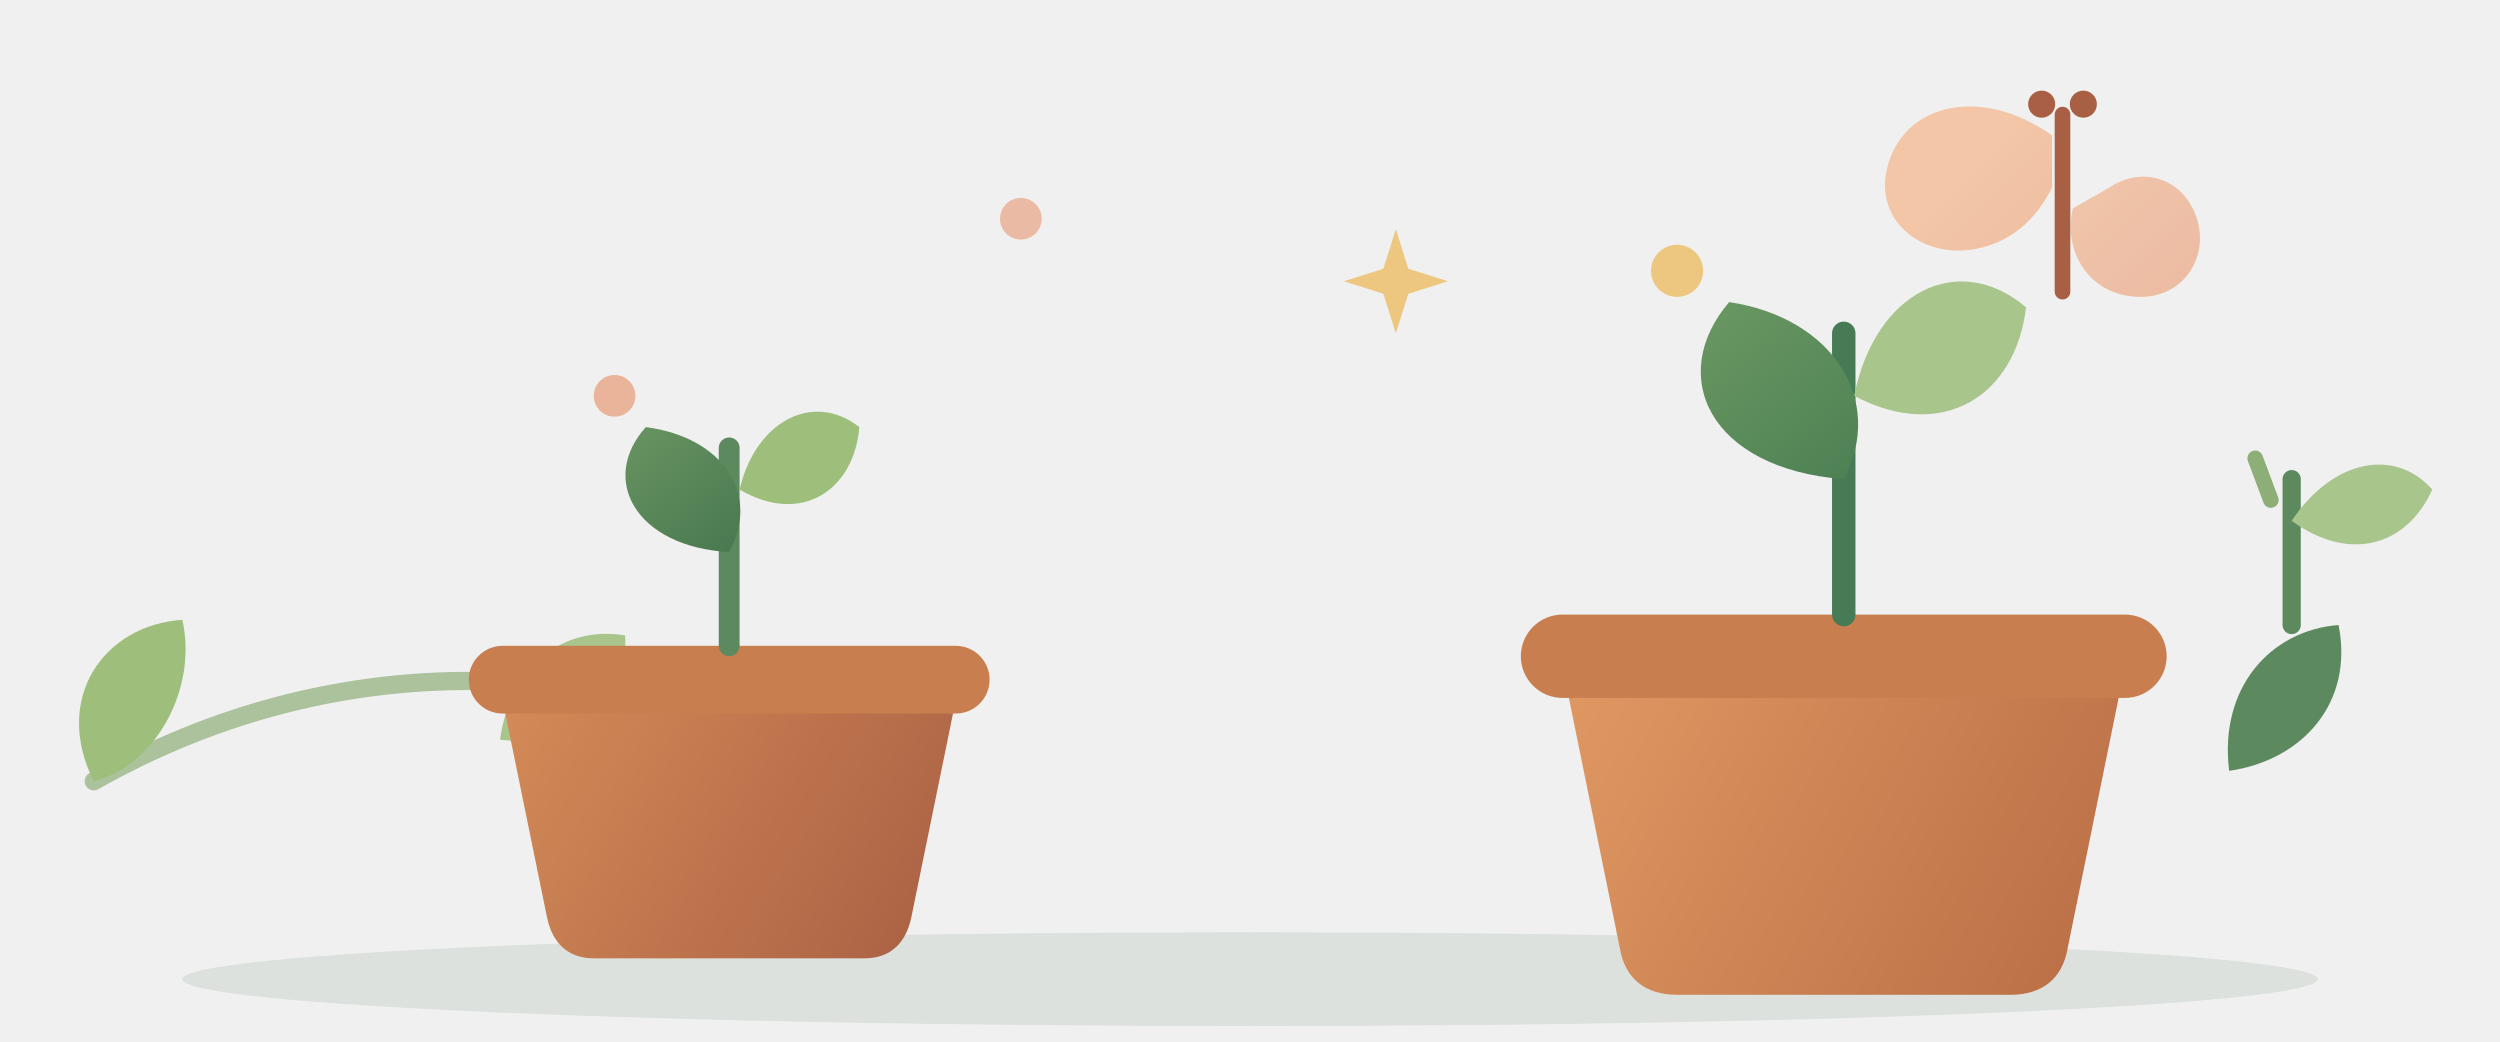
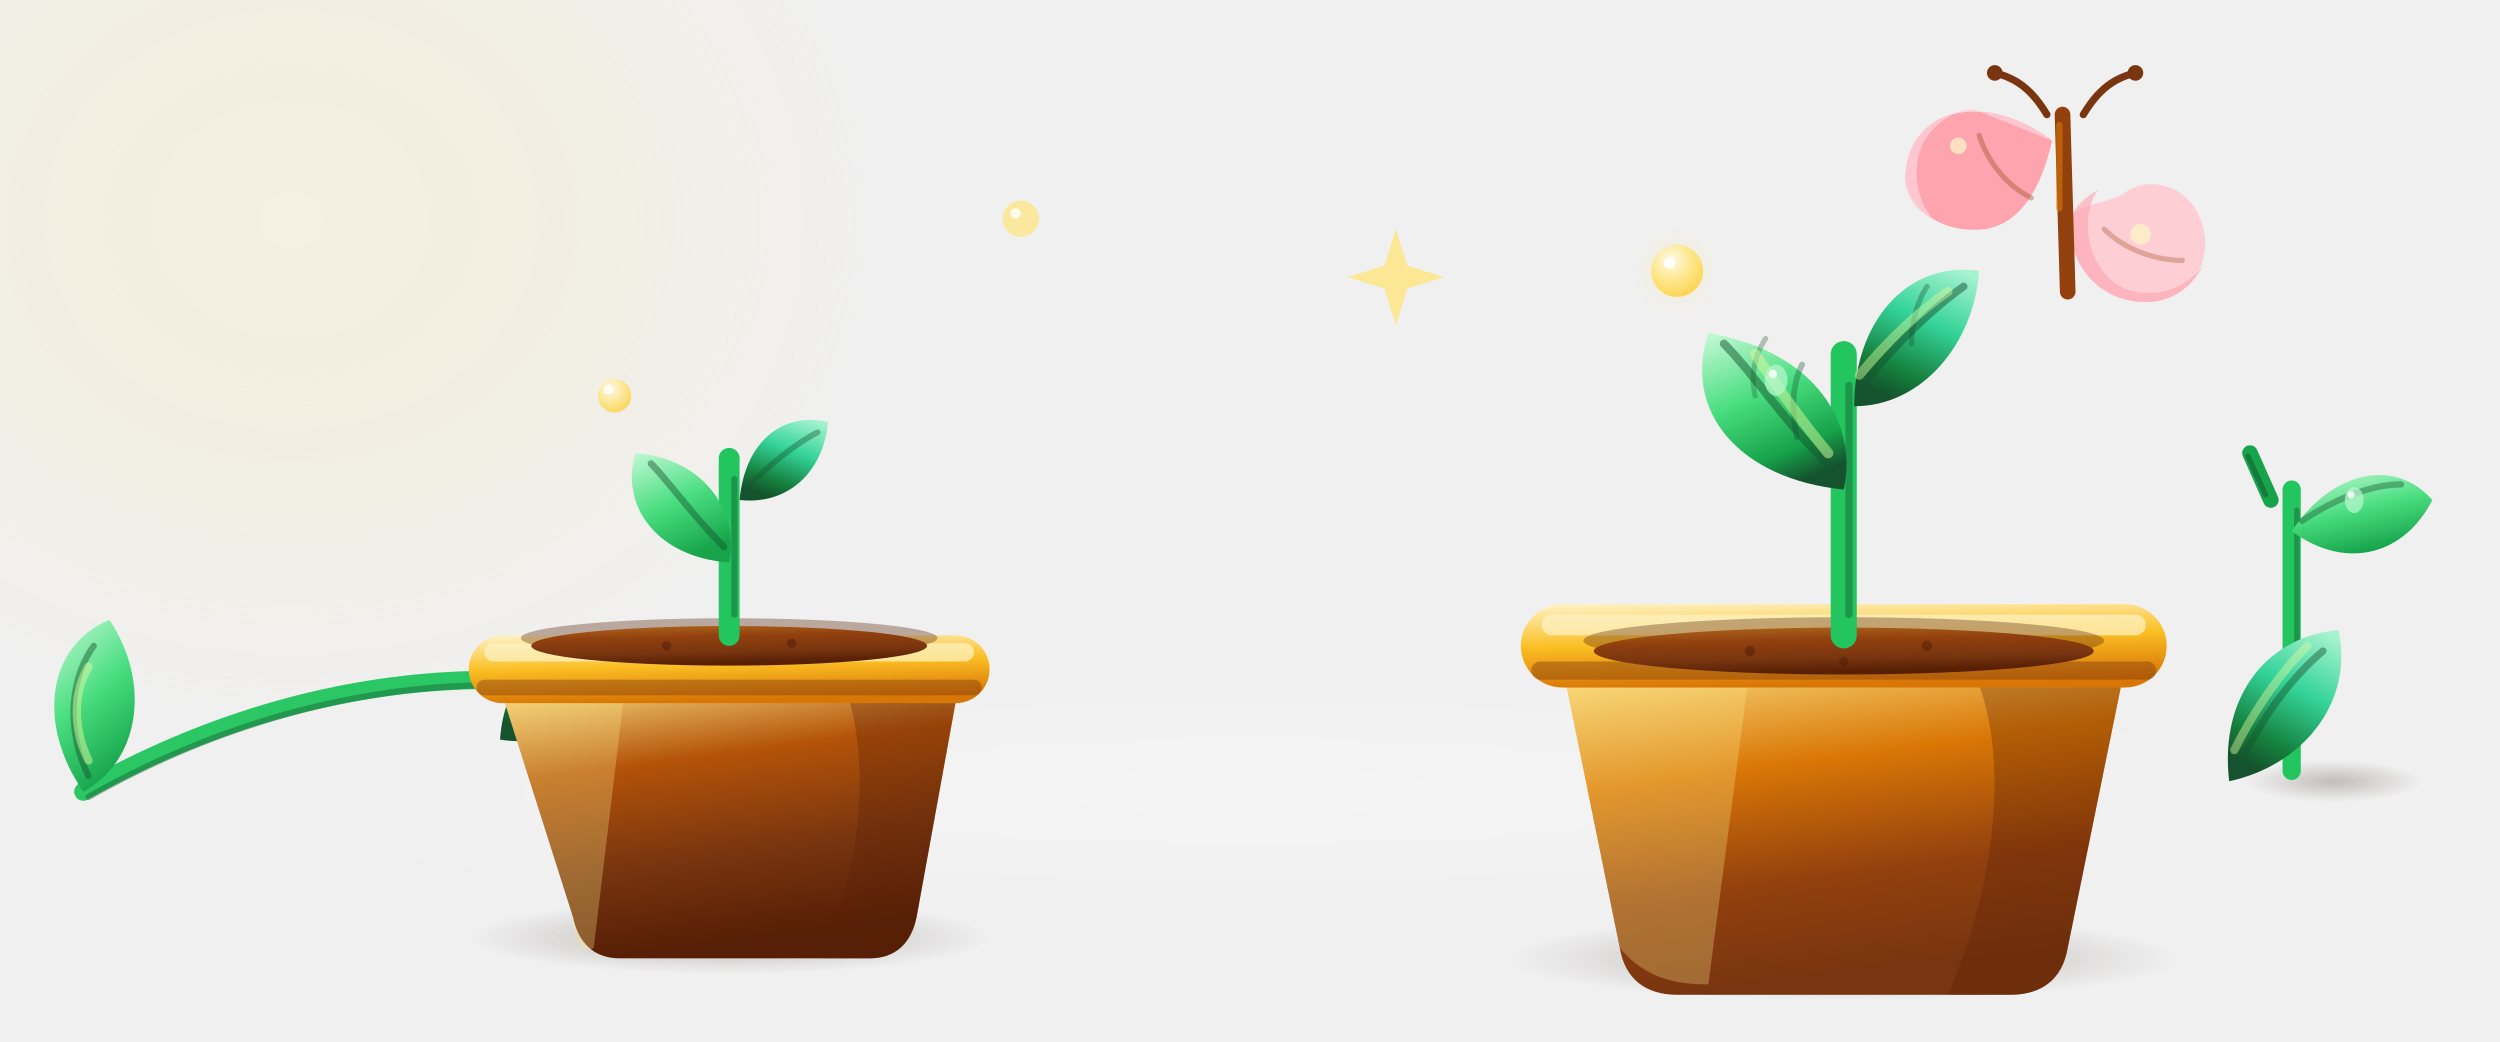
<svg xmlns="http://www.w3.org/2000/svg" viewBox="0 0 480 200" fill="none" role="img" aria-label="Barisan tunas dalam pot dengan rambatan dan kupu-kupu">
  <defs>
-     <linearGradient id="hgH-pot" x1="300" y1="128" x2="408" y2="186" gradientUnits="userSpaceOnUse">
-       <stop stop-color="#E09963" />
-       <stop offset="1" stop-color="#B96D45" />
+     <linearGradient id="hb-pot" x1="0" y1="0" x2=".22" y2="1">
+       <stop offset="0" stop-color="#FDE68A" />
+       <stop offset=".38" stop-color="#D97706" />
+       <stop offset=".72" stop-color="#92400E" />
+       <stop offset="1" stop-color="#78350F" />
    </linearGradient>
-     <linearGradient id="hgH-pot2" x1="96" y1="132" x2="184" y2="184" gradientUnits="userSpaceOnUse">
-       <stop stop-color="#D58C58" />
-       <stop offset="1" stop-color="#A85F43" />
+     <linearGradient id="hb-pot2" x1="0" y1="0" x2=".22" y2="1">
+       <stop offset="0" stop-color="#FDE68A" />
+       <stop offset=".35" stop-color="#B45309" />
+       <stop offset=".7" stop-color="#78350F" />
+       <stop offset="1" stop-color="#571F05" />
    </linearGradient>
-     <linearGradient id="hgH-leafA" x1="240" y1="34" x2="320" y2="132" gradientUnits="userSpaceOnUse">
-       <stop stop-color="#9DBF7B" />
-       <stop offset="1" stop-color="#477C51" />
+     <linearGradient id="hb-rim" x1="0" y1="0" x2=".2" y2="1">
+       <stop offset="0" stop-color="#FEF3C7" />
+       <stop offset=".5" stop-color="#FBBF24" />
+       <stop offset="1" stop-color="#D97706" />
    </linearGradient>
-     <linearGradient id="hgH-leafB" x1="380" y1="52" x2="428" y2="122" gradientUnits="userSpaceOnUse">
-       <stop stop-color="#A8C58B" />
-       <stop offset="1" stop-color="#5C895E" />
+     <linearGradient id="hb-soil" x1="0" y1="0" x2=".22" y2="1">
+       <stop offset="0" stop-color="#B06A1E" />
+       <stop offset=".34" stop-color="#92400E" />
+       <stop offset=".72" stop-color="#78350F" />
+       <stop offset="1" stop-color="#571F05" />
    </linearGradient>
-     <linearGradient id="hgH-leafC" x1="80" y1="66" x2="130" y2="128" gradientUnits="userSpaceOnUse">
-       <stop stop-color="#8FB476" />
-       <stop offset="1" stop-color="#3F704B" />
+     <linearGradient id="hb-leafA" x1=".15" y1="0" x2=".55" y2="1">
+       <stop offset="0" stop-color="#BBF7D0" />
+       <stop offset=".42" stop-color="#4ADE80" />
+       <stop offset=".8" stop-color="#16A34A" />
+       <stop offset="1" stop-color="#14532D" />
    </linearGradient>
-     <linearGradient id="hgH-wing" x1="392" y1="18" x2="440" y2="66" gradientUnits="userSpaceOnUse">
-       <stop stop-color="#F2C6A7" />
-       <stop offset="1" stop-color="#E9AD91" />
+     <linearGradient id="hb-leafB" x1=".85" y1="0" x2=".45" y2="1">
+       <stop offset="0" stop-color="#A7F3D0" />
+       <stop offset=".42" stop-color="#34D399" />
+       <stop offset=".8" stop-color="#15803D" />
+       <stop offset="1" stop-color="#14532D" />
    </linearGradient>
+     <linearGradient id="hb-leafC" x1=".1" y1="0" x2=".5" y2="1">
+       <stop offset="0" stop-color="#BBF7D0" />
+       <stop offset=".5" stop-color="#4ADE80" />
+       <stop offset="1" stop-color="#16A34A" />
+     </linearGradient>
+     <radialGradient id="hb-coin" cx=".38" cy=".3" r="1">
+       <stop offset="0" stop-color="#FFFBEB" />
+       <stop offset=".4" stop-color="#FDE68A" />
+       <stop offset=".75" stop-color="#FCD34D" />
+       <stop offset="1" stop-color="#D97706" />
+     </radialGradient>
+     <radialGradient id="hb-soft" cx=".5" cy=".5" r=".5">
+       <stop offset="0" stop-color="#3E2723" stop-opacity=".32" />
+       <stop offset=".62" stop-color="#3E2723" stop-opacity=".12" />
+       <stop offset="1" stop-color="#3E2723" stop-opacity="0" />
+     </radialGradient>
+     <radialGradient id="hb-mist" cx=".5" cy=".5" r=".5">
+       <stop offset="0" stop-color="#FFFFFF" stop-opacity=".28" />
+       <stop offset="1" stop-color="#FFFFFF" stop-opacity="0" />
+     </radialGradient>
+     <radialGradient id="hb-glow" cx=".5" cy=".5" r=".5">
+       <stop offset="0" stop-color="#FEF3C7" stop-opacity=".32" />
+       <stop offset=".55" stop-color="#FDE68A" stop-opacity=".12" />
+       <stop offset="1" stop-color="#FDE68A" stop-opacity="0" />
+     </radialGradient>
  </defs>
-   <ellipse cx="240" cy="188" rx="205" ry="9" fill="#456C4D" opacity=".12" />
-   <path d="M18 150c46-26 96-24 138-4" stroke="#8EAE78" stroke-width="3.5" stroke-linecap="round" opacity=".7" />
-   <path d="M18 150c-8-16 2-30 17-31 3 13-5 28-17 31Z" fill="#9DBF7B" />
-   <path d="M96 142c2-14 12-22 24-20 1 13-9 22-24 20Z" fill="#A8C58B" />
+   <ellipse cx="56" cy="42" rx="112" ry="96" fill="url(#hb-glow)" />
+   <ellipse cx="240" cy="152" rx="215" ry="26" fill="url(#hb-mist)" />
+   <ellipse cx="354" cy="184" rx="64" ry="8" fill="url(#hb-soft)" />
+   <ellipse cx="140" cy="180" rx="50" ry="7" fill="url(#hb-soft)" />
+   <ellipse cx="448" cy="150" rx="17" ry="4" fill="url(#hb-soft)" opacity=".8" />
+   <path d="M16 152 C62 126 112 124 154 144" stroke="#22C55E" stroke-width="3.5" fill="none" opacity=".95" stroke-linecap="round" />
+   <path d="M17 153 C63 127 113 125 155 145" stroke="#14532D" stroke-width="1.2" fill="none" opacity=".4" stroke-linecap="round" />
+   <path d="M154 144 C164 140 170 134 168 126 C167 121 161 122 161 128" stroke="#34D399" stroke-width="2" fill="none" opacity=".9" stroke-linecap="round" />
+   <path d="M16 152 C7 139 9 124 21 119 C29 131 27 146 16 152 Z" fill="url(#hb-leafC)" />
+   <path d="M17 149 C13 141 13 131 18 124" stroke="#14532D" stroke-width="1.2" fill="none" opacity=".45" stroke-linecap="round" />
+   <path d="M17 146 C14 140 14 133 17 128" stroke="#D9F99D" stroke-width="1.6" fill="none" opacity=".5" stroke-linecap="round" />
+   <path d="M96 142 C97 128 107 120 119 122 C117 136 108 144 96 142 Z" fill="url(#hb-leafB)" />
+   <path d="M98 140 C103 133 110 128 116 126" stroke="#14532D" stroke-width="1.2" fill="none" opacity=".45" stroke-linecap="round" />
+   <path d="M105 136 C104 132 105 128 107 125" stroke="#14532D" stroke-width="1" fill="none" opacity=".35" stroke-linecap="round" />
+   <ellipse cx="110" cy="130" rx="2.2" ry="3" fill="#BBF7D0" opacity=".7" />
+   <circle cx="109.4" cy="128.8" r=".8" fill="#FFFFFF" opacity=".8" />
  <g>
-     <path d="M394 26c-14-10-30-6-32 8-1 9 7 15 16 14 8-1 13-6 16-12Z" fill="url(#hgH-wing)" />
-     <path d="M398 40c-2 8 3 17 13 17 9 0 14-9 10-17-3-6-10-8-16-4Z" fill="url(#hgH-wing)" opacity=".88" />
-     <path d="M396 22v34" stroke="#A85F43" stroke-width="3" stroke-linecap="round" />
-     <circle cx="392" cy="20" r="2.6" fill="#A85F43" />
-     <circle cx="400" cy="20" r="2.6" fill="#A85F43" />
+     <path d="M394 27 C382 18 368 20 366 32 C365 40 373 45 381 44 C388 43 392 36 394 27 Z" fill="#FDA4AF" />
+     <path d="M394 27 C382 18 368 20 366 32 C365 36 367 40 371 42 C368 38 367 33 369 28 C371 24 375 21 379 21 Z" fill="#FECDD3" opacity=".85" />
+     <path d="M398 41 C396 49 402 58 412 58 C421 58 426 49 422 41 C419 35 412 34 408 37 C405 39 400 39 398 41 Z" fill="#FECDD3" opacity=".96" />
+     <path d="M398 41 C396 49 402 58 412 58 C417 58 421 55 423 51 C420 55 415 57 410 56 C404 55 400 48 401 41 C401.4 39 402 37.4 403 36.4 C401 37.4 399 39 398 41 Z" fill="#FDA4AF" opacity=".6" />
+     <path d="M380 26 C382 32 386 36 390 38" stroke="#92400E" stroke-width="1" fill="none" opacity=".35" stroke-linecap="round" />
+     <path d="M404 44 C408 48 414 50 419 50" stroke="#92400E" stroke-width="1" fill="none" opacity=".3" stroke-linecap="round" />
+     <circle cx="376" cy="28" r="1.6" fill="#FEF3C7" opacity=".75" />
+     <circle cx="411" cy="45" r="2" fill="#FEF3C7" opacity=".8" />
+     <path d="M396 22 L397 56" stroke="#92400E" stroke-width="3" stroke-linecap="round" />
+     <path d="M395.4 24 L395.4 40" stroke="#D97706" stroke-width="1.2" stroke-linecap="round" opacity=".6" />
+     <path d="M393 22 C390 17 387 15 383 14" stroke="#78350F" stroke-width="1.4" fill="none" stroke-linecap="round" />
+     <path d="M400 22 C403 17 406 15 410 14" stroke="#78350F" stroke-width="1.4" fill="none" stroke-linecap="round" />
+     <circle cx="383" cy="14" r="1.5" fill="#78350F" />
+     <circle cx="410" cy="14" r="1.5" fill="#78350F" />
  </g>
  <g>
-     <path d="M300 128h108l-11 54c-1 6-5 9-11 9h-64c-6 0-10-3-11-9Z" fill="url(#hgH-pot)" />
-     <rect x="292" y="118" width="124" height="16" rx="8" fill="#C97E4F" />
-     <path d="M354 118V64" stroke="#477B56" stroke-width="4.5" stroke-linecap="round" />
-     <path d="M354 92c-26-2-34-20-22-34 20 3 30 19 22 34Z" fill="url(#hgH-leafA)" />
-     <path d="M356 76c4-20 20-28 33-17-2 17-16 26-33 17Z" fill="#A8C58B" />
-     <circle cx="322" cy="52" r="5" fill="#EDC77F" />
+     <path d="M300 128 C336 126 372 126 408 128 L397 182 C396 188 392 191 386 191 L322 191 C316 191 312 188 311 182 Z" fill="url(#hb-pot)" />
+     <path d="M378 127 C388 127 398 127 408 128 L397 182 C396 188 392 191 386 191 L374 191 C384 168 386 142 378 127 Z" fill="#571F05" opacity=".3" />
+     <path d="M300 128 C312 127 324 127 336 128 L328 189 C322 189 316 188 311 182 Z" fill="#FDE68A" opacity=".3" />
+     <rect x="292" y="116" width="124" height="16" rx="8" fill="url(#hb-rim)" />
+     <rect x="296" y="118" width="116" height="4" rx="2" fill="#FEF3C7" opacity=".7" />
+     <rect x="294" y="127" width="120" height="3.5" rx="1.75" fill="#78350F" opacity=".4" />
+     <ellipse cx="354" cy="123" rx="50" ry="4.5" fill="#571F05" opacity=".35" />
+     <ellipse cx="354" cy="125" rx="48" ry="4.5" fill="url(#hb-soil)" />
+     <circle cx="336" cy="125" r="1" fill="#431407" opacity=".4" />
+     <circle cx="370" cy="124" r="1" fill="#431407" opacity=".4" />
+     <circle cx="354" cy="127" r=".9" fill="#431407" opacity=".35" />
+     <path d="M354 122 C354 104 354 88 354 68" stroke="#22C55E" stroke-width="5" fill="none" stroke-linecap="round" />
+     <path d="M355 118 C355 100 355 84 355 74" stroke="#14532D" stroke-width="1.4" fill="none" opacity=".4" stroke-linecap="round" />
+     <path d="M354 94 C334 92 323 79 328 64 C347 67 357 80 354 94 Z" fill="url(#hb-leafA)" />
+     <path d="M353 91 C344 83 337 72 331 66" stroke="#14532D" stroke-width="1.6" fill="none" opacity=".5" stroke-linecap="round" />
+     <path d="M345 84 C344 79 344 74 346 70" stroke="#14532D" stroke-width="1.1" fill="none" opacity=".35" stroke-linecap="round" />
+     <path d="M337 76 C336 72 337 68 339 65" stroke="#14532D" stroke-width="1" fill="none" opacity=".3" stroke-linecap="round" />
+     <path d="M351 87 C346 81 341 74 337 68" stroke="#D9F99D" stroke-width="2" fill="none" opacity=".5" stroke-linecap="round" />
+     <ellipse cx="341" cy="73" rx="2.2" ry="3" fill="#BBF7D0" opacity=".7" />
+     <circle cx="340.4" cy="71.8" r=".8" fill="#FFFFFF" opacity=".8" />
+     <path d="M356 78 C356 62 366 50 380 52 C379 66 369 78 356 78 Z" fill="url(#hb-leafB)" />
+     <path d="M357 75 C362 68 370 60 377 55" stroke="#14532D" stroke-width="1.5" fill="none" opacity=".5" stroke-linecap="round" />
+     <path d="M367 66 C367 62 368 58 370 55" stroke="#14532D" stroke-width="1" fill="none" opacity=".35" stroke-linecap="round" />
+     <path d="M357 72 C362 66 368 60 374 56" stroke="#D9F99D" stroke-width="1.8" fill="none" opacity=".45" stroke-linecap="round" />
+     <circle cx="322" cy="52" r="8.5" fill="url(#hb-glow)" />
+     <circle cx="322" cy="52" r="5" fill="url(#hb-coin)" />
+     <circle cx="320.5" cy="50.5" r="1.1" fill="#FFFFFF" opacity=".85" />
  </g>
  <g>
-     <path d="M96 132h88l-9 44c-1 5-4 8-9 8h-52c-5 0-8-3-9-8Z" fill="url(#hgH-pot2)" />
-     <rect x="90" y="124" width="100" height="13" rx="6.5" fill="#C97E4F" />
-     <path d="M140 124V86" stroke="#5C895E" stroke-width="4" stroke-linecap="round" />
-     <path d="M140 106c-18-1-25-14-16-24 15 2 22 13 16 24Z" fill="url(#hgH-leafC)" />
-     <path d="M142 94c3-13 14-19 23-12-1 12-11 19-23 12Z" fill="#9DBF7B" />
-     <circle cx="118" cy="76" r="4" fill="#E9AD91" opacity=".9" />
+     <path d="M96 132 C122 130.5 158 130.5 184 132 L176 176 C175 181 172 184 167 184 L119 184 C114 184 111 181 110 176 Z" fill="url(#hb-pot2)" />
+     <path d="M162 131 C170 131 178 131.5 184 132 L176 176 C175 181 172 184 167 184 L158 184 C166 164 167 145 162 131 Z" fill="#571F05" opacity=".32" />
+     <path d="M96 132 C104 131 112 131 120 132 L114 182 C112 183 110 182 110 176 Z" fill="#FDE68A" opacity=".3" />
+     <rect x="90" y="122" width="100" height="13" rx="6.5" fill="url(#hb-rim)" />
+     <rect x="93" y="123.5" width="94" height="3.5" rx="1.75" fill="#FEF3C7" opacity=".7" />
+     <rect x="91.5" y="130.5" width="97" height="3" rx="1.5" fill="#78350F" opacity=".4" />
+     <ellipse cx="140" cy="122.5" rx="40" ry="3.8" fill="#571F05" opacity=".35" />
+     <ellipse cx="140" cy="124" rx="38" ry="3.8" fill="url(#hb-soil)" />
+     <circle cx="128" cy="124" r=".9" fill="#431407" opacity=".4" />
+     <circle cx="152" cy="123.5" r=".9" fill="#431407" opacity=".4" />
+     <path d="M140 122 C140 110 140 98 140 88" stroke="#22C55E" stroke-width="4" fill="none" stroke-linecap="round" />
+     <path d="M141 118 C141 106 141 96 141 92" stroke="#14532D" stroke-width="1.2" fill="none" opacity=".4" stroke-linecap="round" />
+     <path d="M140 108 C126 107 119 97 122 87 C135 88 142 98 140 108 Z" fill="url(#hb-leafC)" />
+     <path d="M139 105 C133 99 128 92 125 89" stroke="#14532D" stroke-width="1.3" fill="none" opacity=".45" stroke-linecap="round" />
+     <path d="M142 96 C143 85 150 79 159 81 C158 91 151 97 142 96 Z" fill="url(#hb-leafB)" />
+     <path d="M144 93 C148 89 153 85 157 83" stroke="#14532D" stroke-width="1.1" fill="none" opacity=".4" stroke-linecap="round" />
+     <circle cx="118" cy="76" r="3.2" fill="url(#hb-coin)" opacity=".9" />
+     <circle cx="116.8" cy="74.8" r=".9" fill="#FFFFFF" opacity=".8" />
  </g>
  <g>
-     <path d="M428 148c-2-16 8-27 21-28 3 15-7 26-21 28Z" fill="url(#hgH-leafB)" />
-     <path d="M440 120V92" stroke="#5C895E" stroke-width="3.5" stroke-linecap="round" />
-     <path d="M440 100c8-12 20-14 27-6-5 11-16 14-27 6Z" fill="#A8C58B" />
-     <path d="M436 96l-3-8" stroke="#8EAE78" stroke-width="3" stroke-linecap="round" />
+     <path d="M440 148 C440 130 440 106 440 94" stroke="#22C55E" stroke-width="3.5" fill="none" stroke-linecap="round" />
+     <path d="M441 142 C441 124 441 106 441 98" stroke="#14532D" stroke-width="1.1" fill="none" opacity=".4" stroke-linecap="round" />
+     <path d="M428 150 C426 133 436 122 449 121 C452 135 442 147 428 150 Z" fill="url(#hb-leafB)" />
+     <path d="M430 147 C434 138 440 130 446 125" stroke="#14532D" stroke-width="1.4" fill="none" opacity=".45" stroke-linecap="round" />
+     <path d="M429 144 C433 136 438 129 443 124" stroke="#D9F99D" stroke-width="1.6" fill="none" opacity=".45" stroke-linecap="round" />
+     <path d="M440 102 C448 90 460 88 467 96 C462 106 451 110 440 102 Z" fill="url(#hb-leafC)" />
+     <path d="M442 100 C448 96 455 93 461 93" stroke="#14532D" stroke-width="1.2" fill="none" opacity=".4" stroke-linecap="round" />
+     <ellipse cx="452" cy="96" rx="1.8" ry="2.5" fill="#BBF7D0" opacity=".7" />
+     <circle cx="451.4" cy="95" r=".7" fill="#FFFFFF" opacity=".8" />
+     <path d="M436 96 L432 87" stroke="#16A34A" stroke-width="3" stroke-linecap="round" />
+     <path d="M435 95 L431.6 87.6" stroke="#14532D" stroke-width="1" stroke-linecap="round" opacity=".5" />
  </g>
-   <path d="M268 44l2.4 7.6 7.6 2.4-7.6 2.4L268 64l-2.4-7.6-7.6-2.4 7.6-2.4Z" fill="#EDC77F" />
-   <circle cx="196" cy="42" r="4" fill="#E9AD91" opacity=".8" />
+   <path d="M268 44 l2.2 7 7 2.2 -7 2.2 -2.2 7 -2.2 -7 -7 -2.2 7 -2.2 Z" fill="#FDE68A" opacity=".9" />
+   <circle cx="196" cy="42" r="3.5" fill="#FDE68A" opacity=".8" />
+   <circle cx="195" cy="41" r="1" fill="#FFFFFF" opacity=".8" />
</svg>
